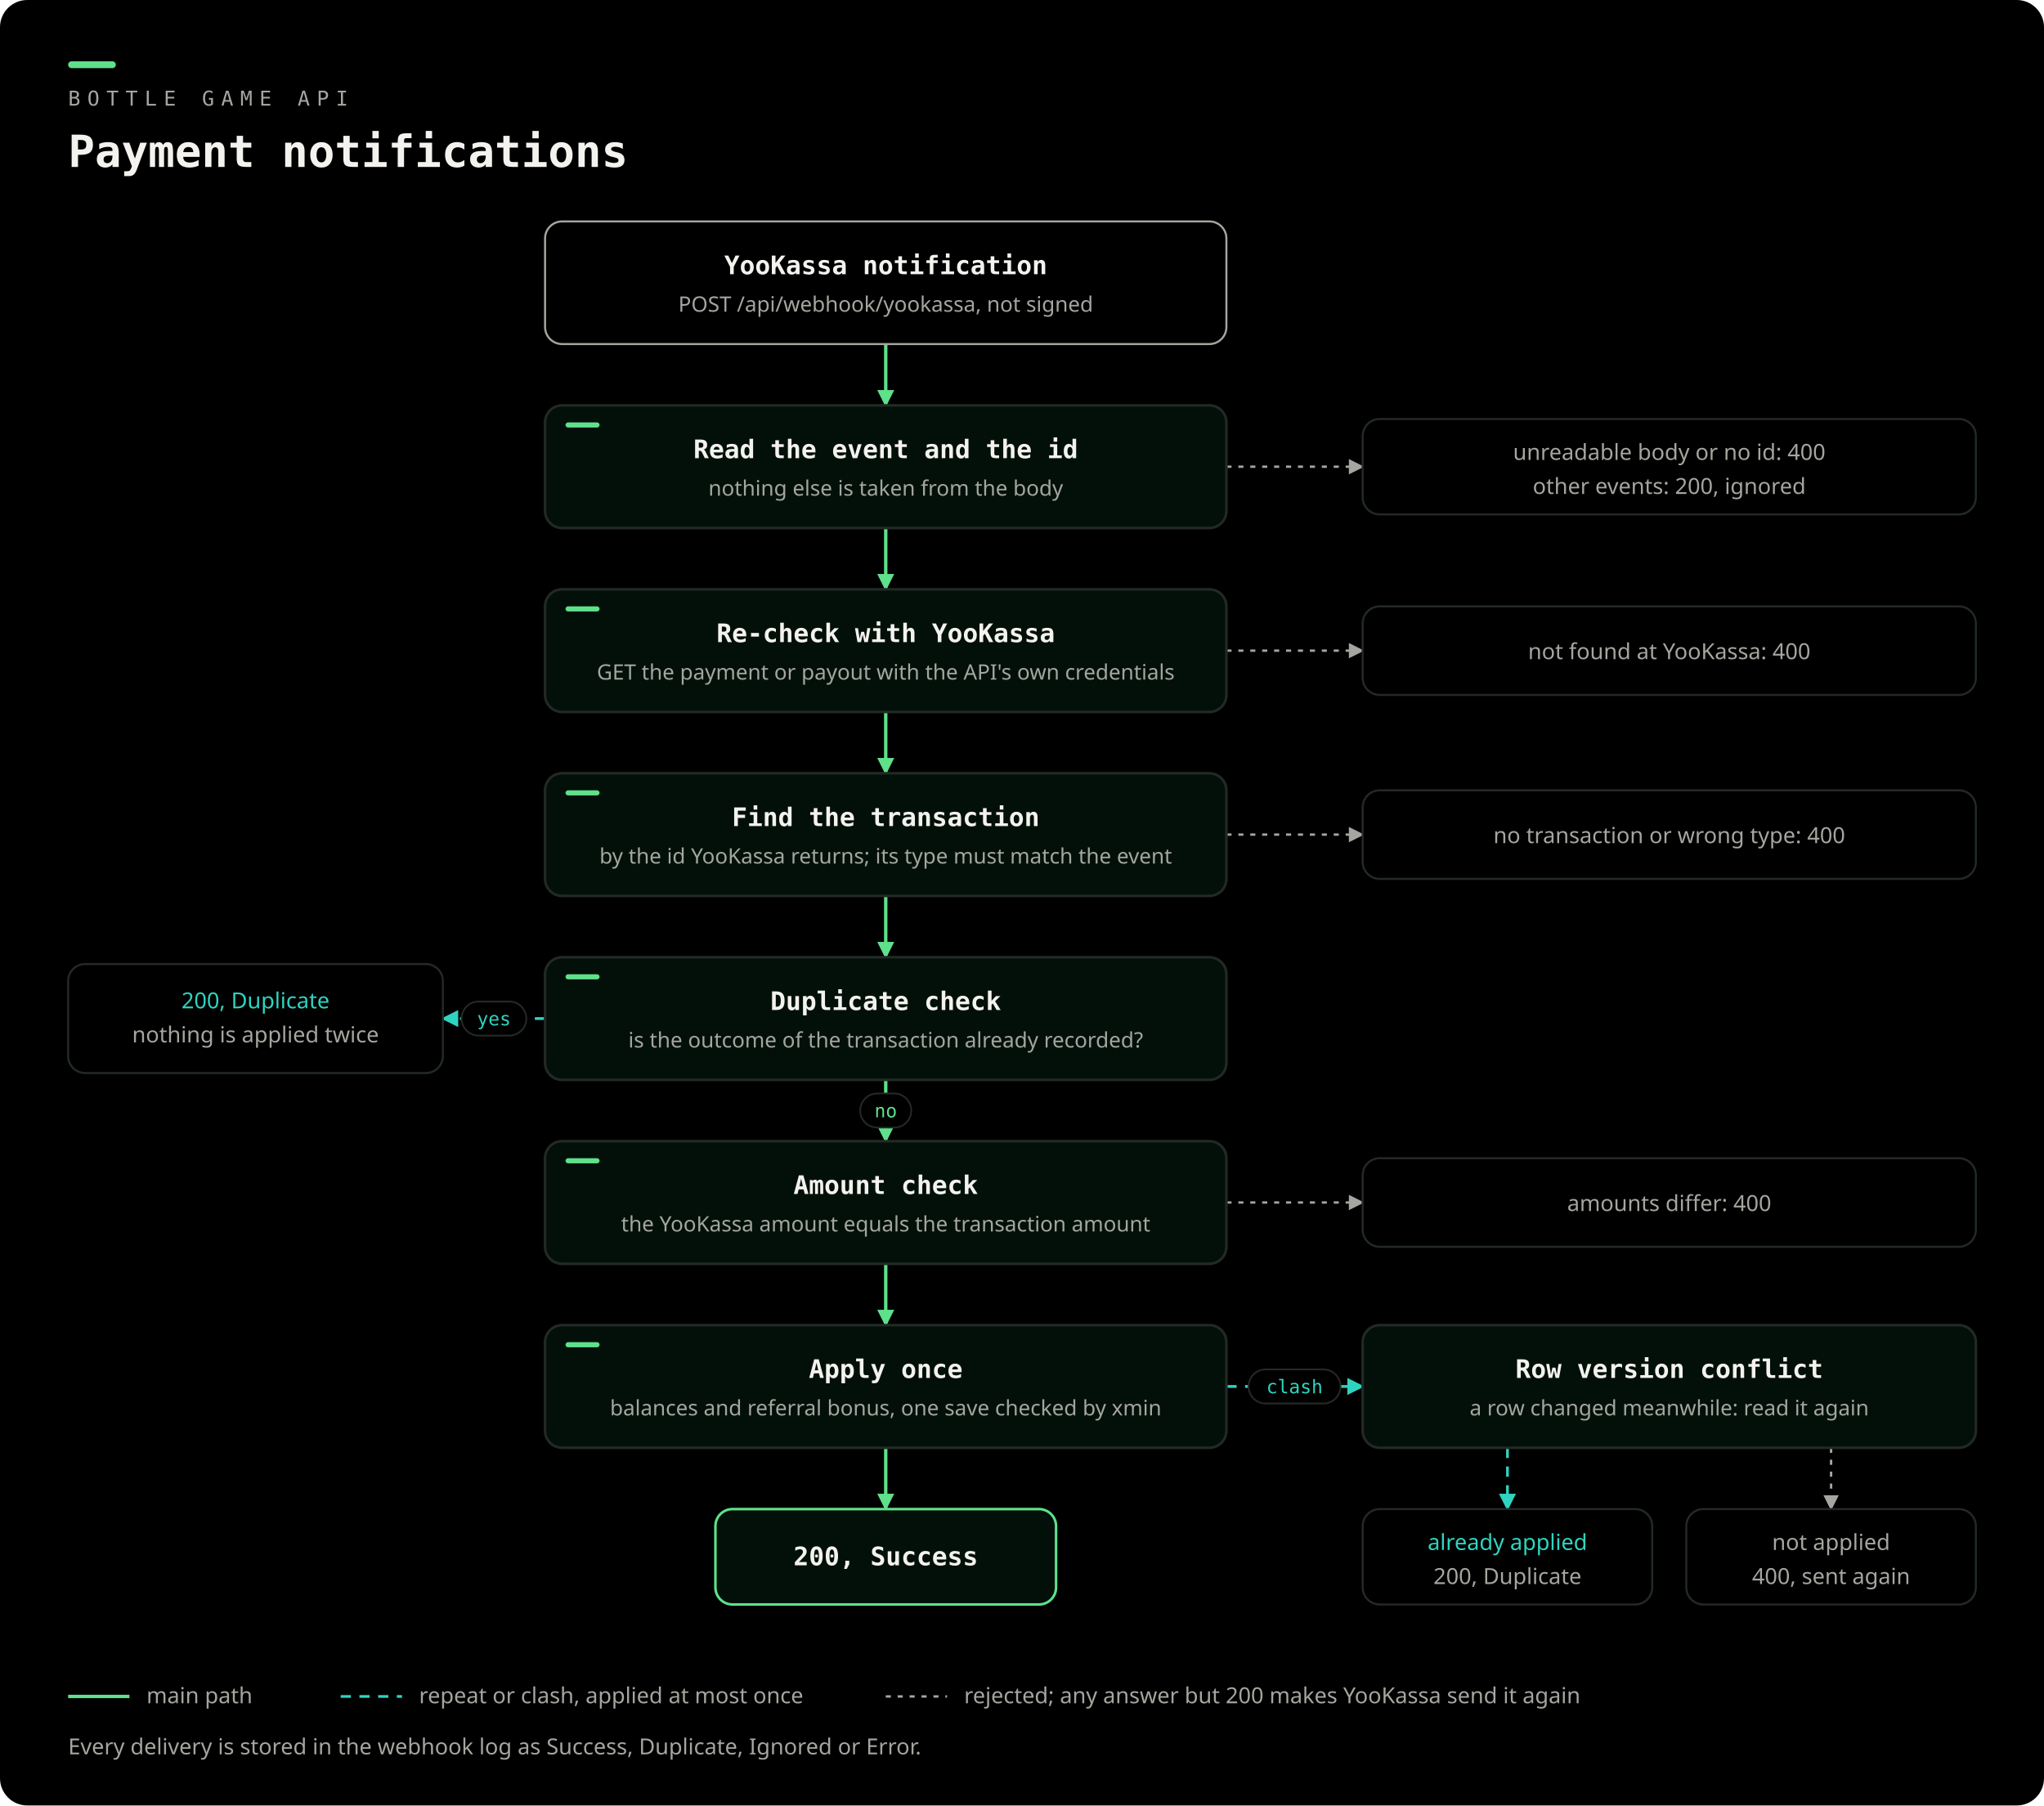
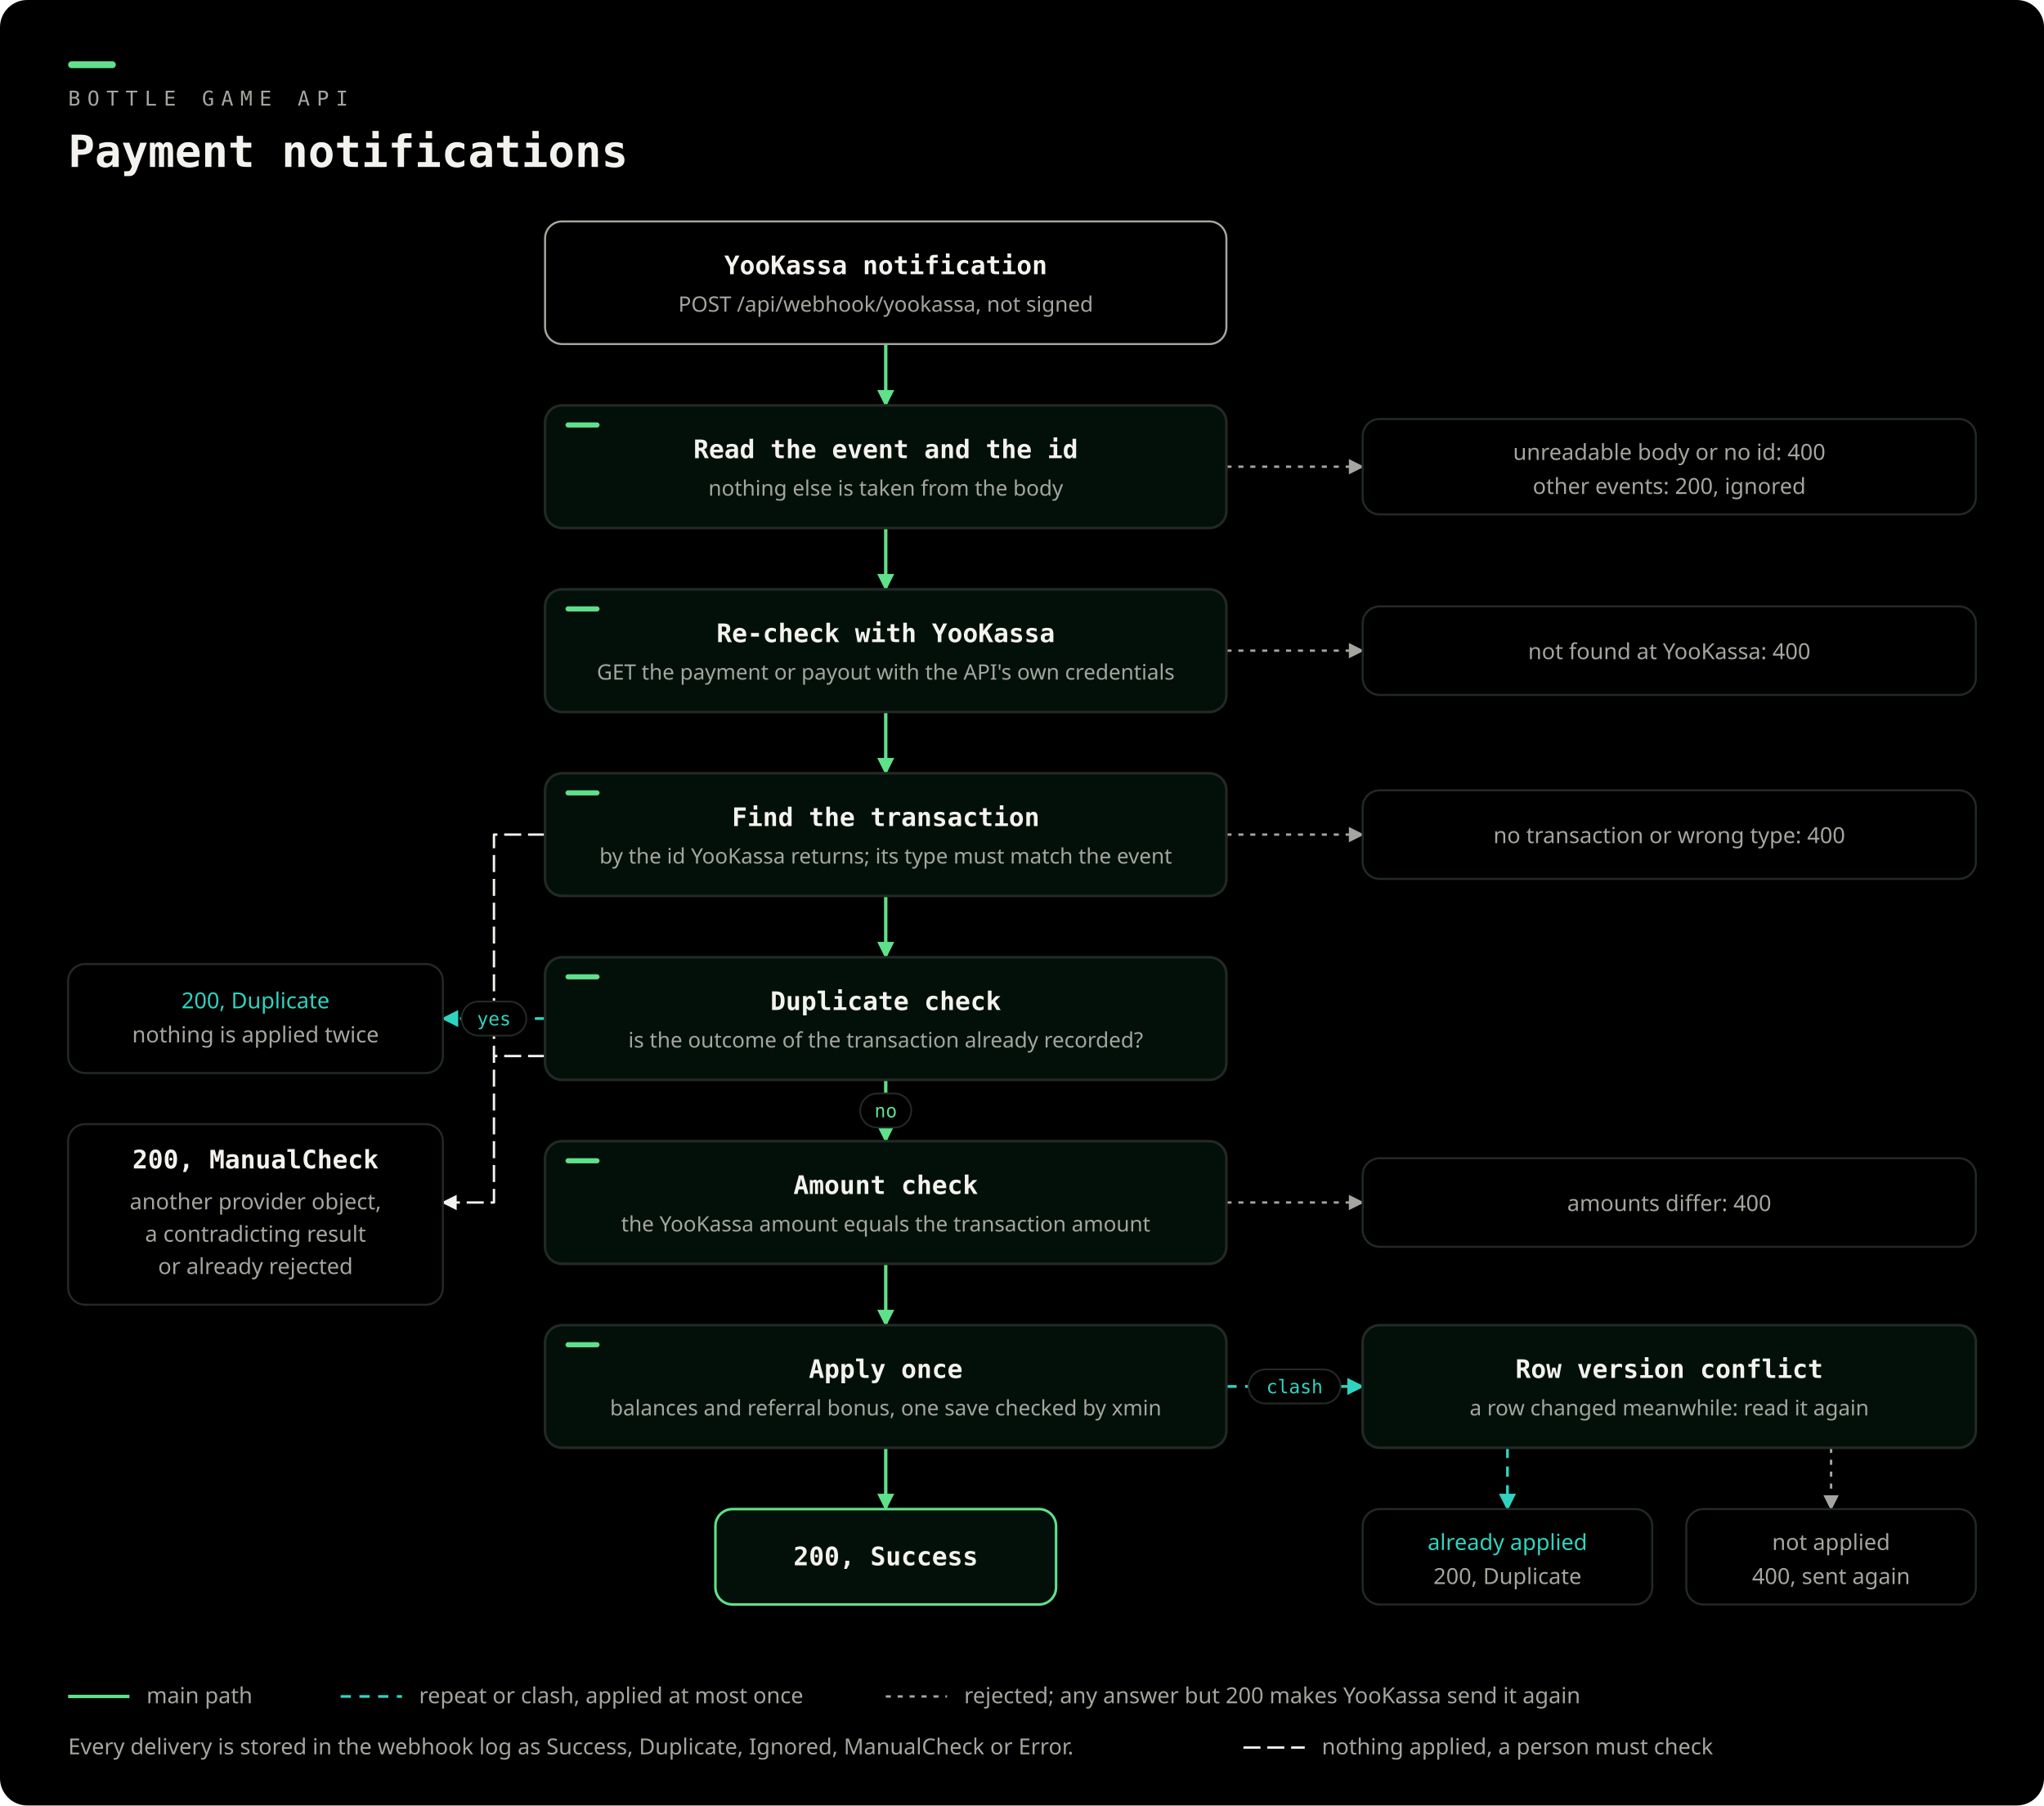
<svg xmlns="http://www.w3.org/2000/svg" width="1200" height="1060" viewBox="0 0 1200 1060">
  <defs>
    <style>
      .bg { fill: #000000; }
      .node { fill: #03100a; stroke: #232a25; stroke-width: 1.5; }
      .ext { fill: #000000; stroke: #a4a69f; stroke-width: 1.2; }
      .done { fill: #03100a; stroke: #5fe08a; stroke-width: 1.5; }
      .note { fill: #000000; stroke: #232a25; stroke-width: 1.2; }
      .bar { fill: #5fe08a; }
      .t { font-family: 'JetBrains Mono', Consolas, monospace; font-weight: 700; font-size: 15px; fill: #f3f2ee; text-anchor: middle; }
      .s { font-family: 'IBM Plex Sans', 'Segoe UI', sans-serif; font-weight: 400; font-size: 12.5px; fill: #a4a69f; text-anchor: middle; }
      .n { font-family: 'IBM Plex Sans', 'Segoe UI', sans-serif; font-weight: 400; font-size: 13px; fill: #a4a69f; text-anchor: middle; }
      .n-ok { fill: #2fd4c0; }
      .handle { font-family: 'JetBrains Mono', Consolas, monospace; font-weight: 500; font-size: 12px; letter-spacing: 4px; fill: #a4a69f; }
      .title { font-family: 'JetBrains Mono', Consolas, monospace; font-weight: 700; font-size: 26px; fill: #f3f2ee; }
      .main { stroke: #5fe08a; stroke-width: 2; fill: none; stroke-linejoin: round; }
      .second { stroke: #2fd4c0; stroke-width: 1.6; fill: none; stroke-dasharray: 6 5; stroke-linejoin: round; }
      .reject { stroke: #a4a69f; stroke-width: 1.4; fill: none; stroke-dasharray: 3 4; stroke-linejoin: round; }
+       .manual { stroke: #f3f2ee; stroke-width: 1.4; fill: none; stroke-dasharray: 10 4; stroke-linejoin: round; }
      .pill { fill: #000000; stroke: #232a25; stroke-width: 1; }
      .l { font-family: 'JetBrains Mono', Consolas, monospace; font-weight: 500; font-size: 11px; text-anchor: middle; }
      .l-main { fill: #5fe08a; }
      .l-second { fill: #2fd4c0; }
      .legend { font-family: 'IBM Plex Sans', 'Segoe UI', sans-serif; font-size: 13px; fill: #a4a69f; }
    </style>
    <marker id="arrow-main" viewBox="0 0 10 10" refX="9" refY="5" markerWidth="10" markerHeight="10" markerUnits="userSpaceOnUse" orient="auto">
      <path d="M0,0 L10,5 L0,10 z" fill="#5fe08a" />
    </marker>
    <marker id="arrow-second" viewBox="0 0 10 10" refX="9" refY="5" markerWidth="10" markerHeight="10" markerUnits="userSpaceOnUse" orient="auto">
      <path d="M0,0 L10,5 L0,10 z" fill="#2fd4c0" />
+     </marker>
+     <marker id="arrow-manual" viewBox="0 0 10 10" refX="9" refY="5" markerWidth="9" markerHeight="9" markerUnits="userSpaceOnUse" orient="auto">
+       <path d="M0,0 L10,5 L0,10 z" fill="#f3f2ee" />
    </marker>
    <marker id="arrow-reject" viewBox="0 0 10 10" refX="9" refY="5" markerWidth="9" markerHeight="9" markerUnits="userSpaceOnUse" orient="auto">
      <path d="M0,0 L10,5 L0,10 z" fill="#a4a69f" />
    </marker>
  </defs>
  <rect class="bg" width="1200" height="1060" rx="16" />
  <rect class="bar" x="40" y="36" width="28" height="4" rx="2" />
  <text class="handle" x="40" y="62">BOTTLE GAME API</text>
  <text class="title" x="40" y="98">Payment notifications</text>
  <path class="main" d="M520,202 V238" marker-end="url(#arrow-main)" />
  <path class="main" d="M520,310 V346" marker-end="url(#arrow-main)" />
  <path class="main" d="M520,418 V454" marker-end="url(#arrow-main)" />
  <path class="main" d="M520,526 V562" marker-end="url(#arrow-main)" />
  <path class="main" d="M520,634 V670" marker-end="url(#arrow-main)" />
  <path class="main" d="M520,742 V778" marker-end="url(#arrow-main)" />
  <path class="main" d="M520,850 V886" marker-end="url(#arrow-main)" />
  <path class="reject" d="M720,274 H800" marker-end="url(#arrow-reject)" />
  <path class="reject" d="M720,382 H800" marker-end="url(#arrow-reject)" />
  <path class="reject" d="M720,490 H800" marker-end="url(#arrow-reject)" />
  <path class="reject" d="M720,706 H800" marker-end="url(#arrow-reject)" />
  <path class="reject" d="M1075,850 V886" marker-end="url(#arrow-reject)" />
  <path class="second" d="M320,598 H260" marker-end="url(#arrow-second)" />
  <path class="second" d="M720,814 H800" marker-end="url(#arrow-second)" />
  <path class="second" d="M885,850 V886" marker-end="url(#arrow-second)" />
+   <path class="manual" d="M320,490 H290 V706 H260" marker-end="url(#arrow-manual)" />
+   <path class="manual" d="M320,620 H290" />
  <rect class="pill" x="271" y="588" width="38" height="20" rx="10" />
  <text class="l l-second" x="290" y="602">yes</text>
  <rect class="pill" x="505" y="642" width="30" height="20" rx="10" />
  <text class="l l-main" x="520" y="656">no</text>
  <rect class="pill" x="733" y="804" width="54" height="20" rx="10" />
  <text class="l l-second" x="760" y="818">clash</text>
  <rect class="ext" x="320" y="130" width="400" height="72" rx="10" />
  <text class="t" x="520" y="161">YooKassa notification</text>
  <text class="s" x="520" y="183">POST /api/webhook/yookassa, not signed</text>
  <rect class="node" x="320" y="238" width="400" height="72" rx="10" />
  <rect class="bar" x="332" y="248" width="20" height="3" rx="1.5" />
  <text class="t" x="520" y="269">Read the event and the id</text>
  <text class="s" x="520" y="291">nothing else is taken from the body</text>
  <rect class="node" x="320" y="346" width="400" height="72" rx="10" />
  <rect class="bar" x="332" y="356" width="20" height="3" rx="1.5" />
  <text class="t" x="520" y="377">Re-check with YooKassa</text>
  <text class="s" x="520" y="399">GET the payment or payout with the API's own credentials</text>
  <rect class="node" x="320" y="454" width="400" height="72" rx="10" />
  <rect class="bar" x="332" y="464" width="20" height="3" rx="1.5" />
  <text class="t" x="520" y="485">Find the transaction</text>
  <text class="s" x="520" y="507">by the id YooKassa returns; its type must match the event</text>
  <rect class="node" x="320" y="562" width="400" height="72" rx="10" />
  <rect class="bar" x="332" y="572" width="20" height="3" rx="1.5" />
  <text class="t" x="520" y="593">Duplicate check</text>
  <text class="s" x="520" y="615">is the outcome of the transaction already recorded?</text>
  <rect class="node" x="320" y="670" width="400" height="72" rx="10" />
  <rect class="bar" x="332" y="680" width="20" height="3" rx="1.5" />
  <text class="t" x="520" y="701">Amount check</text>
  <text class="s" x="520" y="723">the YooKassa amount equals the transaction amount</text>
  <rect class="node" x="320" y="778" width="400" height="72" rx="10" />
  <rect class="bar" x="332" y="788" width="20" height="3" rx="1.5" />
  <text class="t" x="520" y="809">Apply once</text>
  <text class="s" x="520" y="831">balances and referral bonus, one save checked by xmin</text>
  <rect class="done" x="420" y="886" width="200" height="56" rx="10" />
  <text class="t" x="520" y="919">200, Success</text>
  <rect class="note" x="800" y="246" width="360" height="56" rx="10" />
  <text class="n" x="980" y="270">unreadable body or no id: 400</text>
  <text class="n" x="980" y="290">other events: 200, ignored</text>
  <rect class="note" x="800" y="356" width="360" height="52" rx="10" />
  <text class="n" x="980" y="387">not found at YooKassa: 400</text>
  <rect class="note" x="800" y="464" width="360" height="52" rx="10" />
  <text class="n" x="980" y="495">no transaction or wrong type: 400</text>
  <rect class="note" x="800" y="680" width="360" height="52" rx="10" />
  <text class="n" x="980" y="711">amounts differ: 400</text>
  <rect class="note" x="40" y="566" width="220" height="64" rx="10" />
  <text class="n n-ok" x="150" y="592">200, Duplicate</text>
  <text class="n" x="150" y="612">nothing is applied twice</text>
  <rect class="node" x="800" y="778" width="360" height="72" rx="10" />
  <text class="t" x="980" y="809">Row version conflict</text>
  <text class="s" x="980" y="831">a row changed meanwhile: read it again</text>
  <rect class="note" x="800" y="886" width="170" height="56" rx="10" />
  <text class="n n-ok" x="885" y="910">already applied</text>
  <text class="n" x="885" y="930">200, Duplicate</text>
  <rect class="note" x="990" y="886" width="170" height="56" rx="10" />
  <text class="n" x="1075" y="910">not applied</text>
  <text class="n" x="1075" y="930">400, sent again</text>
+   <rect class="note" x="40" y="660" width="220" height="106" rx="10" />
+   <text class="t" x="150" y="686">200, ManualCheck</text>
+   <text class="n" x="150" y="710">another provider object,</text>
+   <text class="n" x="150" y="729">a contradicting result</text>
+   <text class="n" x="150" y="748">or already rejected</text>
  <path class="main" d="M40,996 H76" />
  <text class="legend" x="86" y="1000">main path</text>
  <path class="second" d="M200,996 H236" />
  <text class="legend" x="246" y="1000">repeat or clash, applied at most once</text>
  <path class="reject" d="M520,996 H556" />
  <text class="legend" x="566" y="1000">rejected; any answer but 200 makes YooKassa send it again</text>
-   <text class="legend" x="40" y="1030">Every delivery is stored in the webhook log as Success, Duplicate, Ignored or Error.</text>
+   <text class="legend" x="40" y="1030">Every delivery is stored in the webhook log as Success, Duplicate, Ignored, ManualCheck or Error.</text>
+   <path class="manual" d="M730,1026 H766" />
+   <text class="legend" x="776" y="1030">nothing applied, a person must check</text>
</svg>
